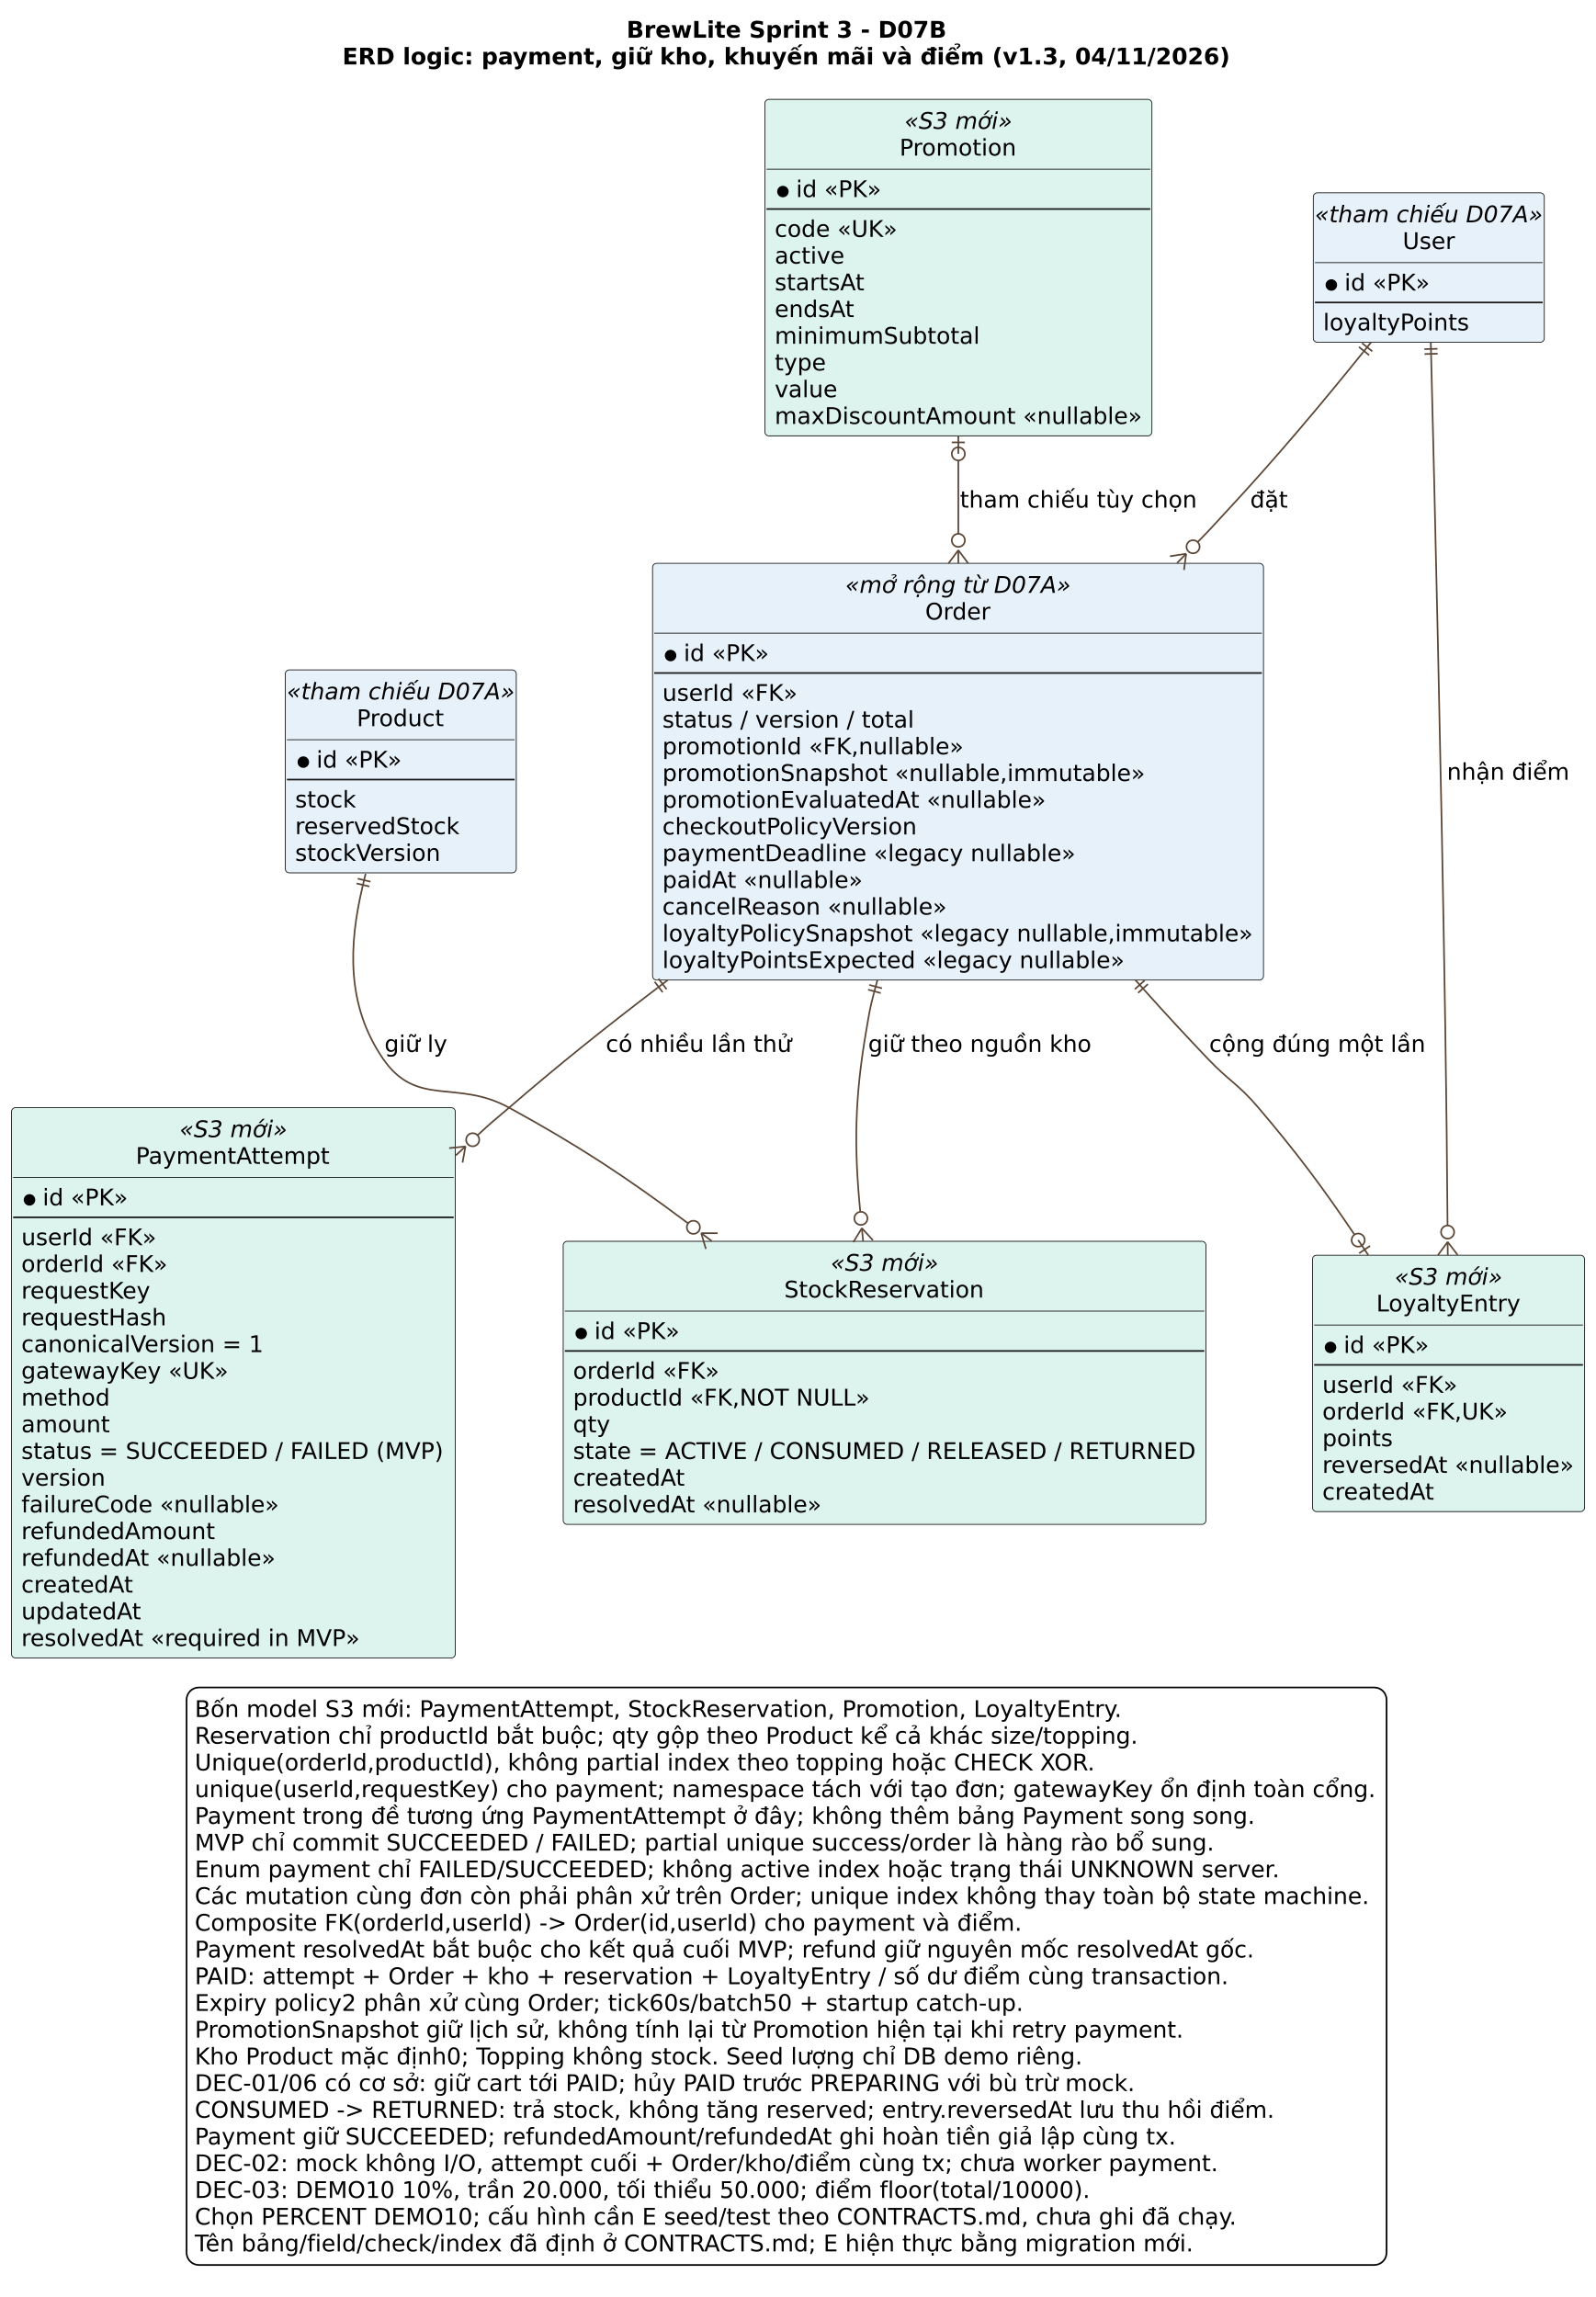
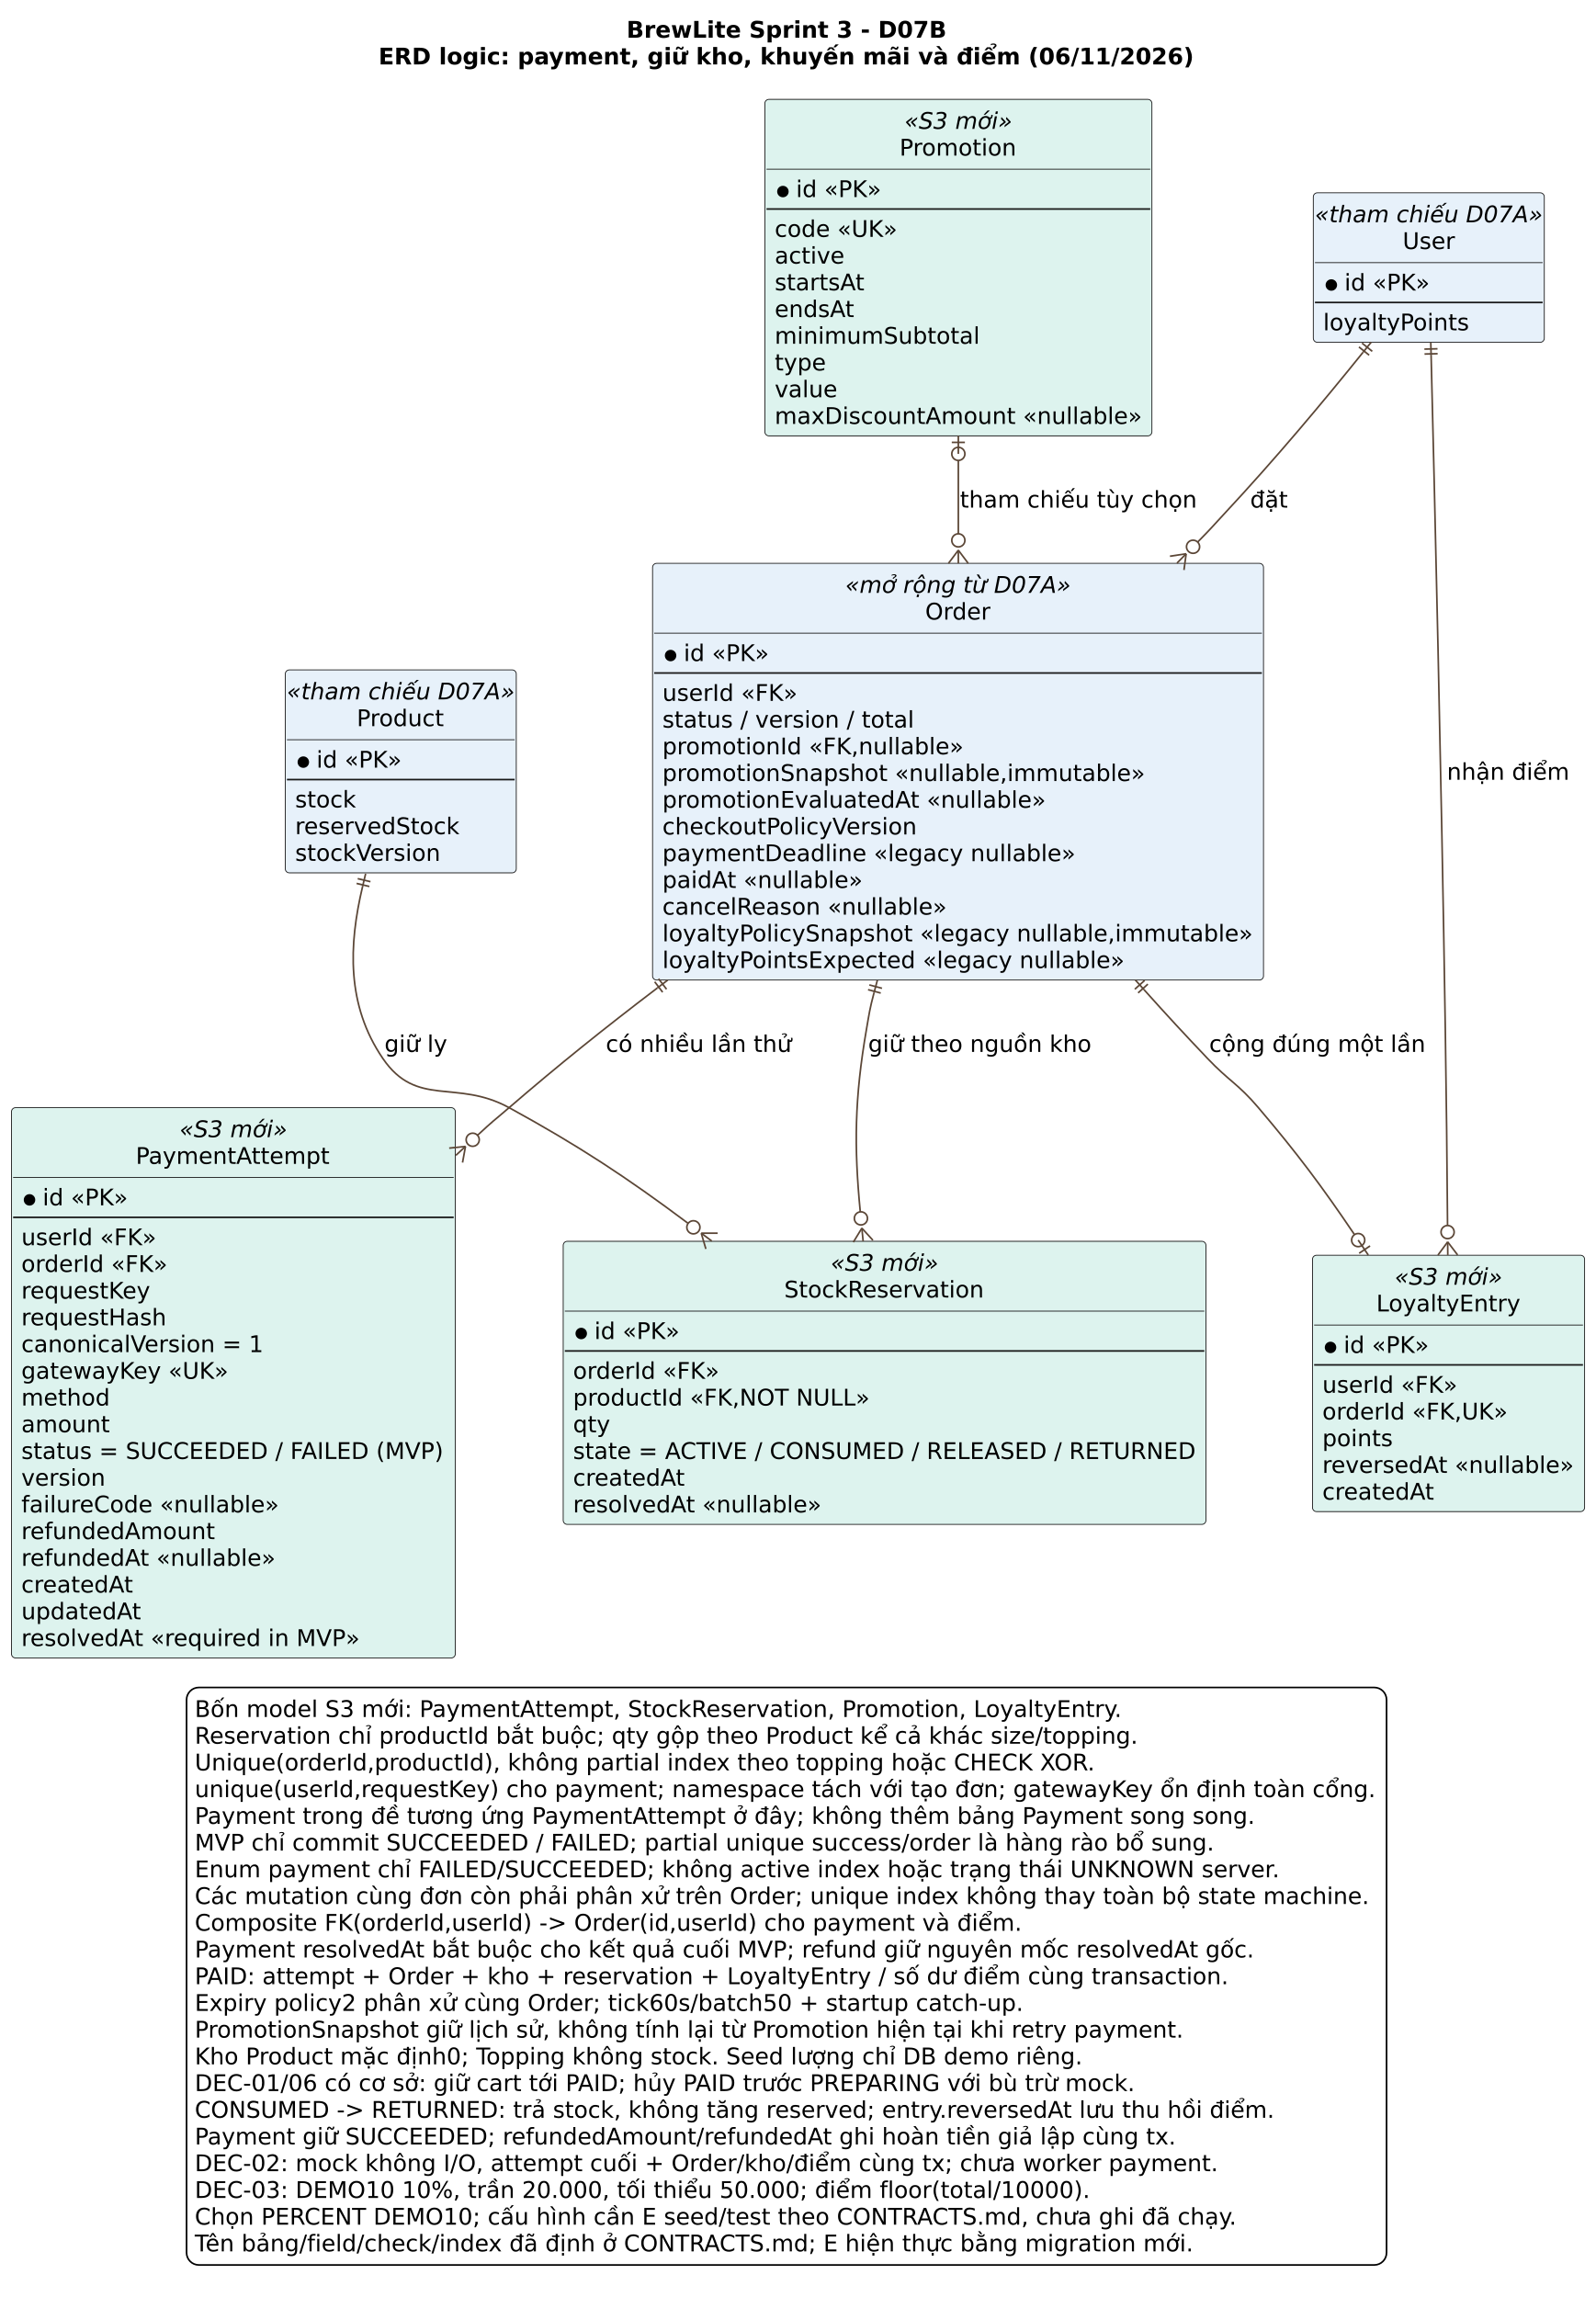
<svg xmlns="http://www.w3.org/2000/svg" contentStyleType="text/css" data-diagram-type="CLASS" height="1401px" preserveAspectRatio="none" style="width:973px;height:1401px;background:#FFFFFF;" version="1.1" viewBox="0 0 973 1401" width="973px" zoomAndPan="magnify">
  <defs />
  <g>
    <text fill="#000000" font-family="DejaVu Sans" font-size="14" font-weight="bold" lengthAdjust="spacing" textLength="195.2" x="382.129" y="22.995">BrewLite Sprint 3 - D07B</text>
-     <text fill="#000000" font-family="DejaVu Sans" font-size="14" font-weight="bold" lengthAdjust="spacing" textLength="541.837" x="208.811" y="39.292">ERD logic: payment, giữ kho, khuyến mãi và điểm (v1.3, 04/11/2026)</text>
+     <text fill="#000000" font-family="DejaVu Sans" font-size="14" font-weight="bold" lengthAdjust="spacing" textLength="497.718" x="230.871" y="39.292">ERD logic: payment, giữ kho, khuyến mãi và điểm (06/11/2026)</text>
    <g class="entity" data-entity="User" data-source-line="133" data-uid="ent0002" id="entity_User">
      <rect fill="#E7F1FA" height="91.188" rx="2.5" ry="2.5" style="stroke:#181818;stroke-width:0.5;" width="140.879" x="801" y="117.594" />
      <text fill="#000000" font-family="DejaVu Sans" font-size="14" font-style="italic" lengthAdjust="spacing" textLength="138.879" x="802" y="135.589">«tham chiếu D07A»</text>
      <text fill="#000000" font-family="DejaVu Sans" font-size="14" lengthAdjust="spacing" textLength="31.91" x="855.484" y="151.886">User</text>
      <line style="stroke:#181818;stroke-width:0.5;" x1="802" x2="940.879" y1="160.188" y2="160.188" />
      <ellipse cx="812" cy="173.836" fill="#000000" rx="3" ry="3" style="stroke:#000000;stroke-width:1;" />
      <text fill="#000000" font-family="DejaVu Sans" font-size="14" lengthAdjust="spacing" textLength="51.98" x="820" y="177.183">id «PK»</text>
      <line style="stroke:#181818;stroke-width:1;" x1="802" x2="940.879" y1="184.484" y2="184.484" />
      <text fill="#000000" font-family="DejaVu Sans" font-size="14" lengthAdjust="spacing" textLength="89.537" x="807" y="201.48">loyaltyPoints</text>
    </g>
    <g class="entity" data-entity="Promotion" data-source-line="138" data-uid="ent0003" id="entity_Promotion">
      <rect fill="#DDF3EE" height="205.266" rx="2.5" ry="2.5" style="stroke:#181818;stroke-width:0.5;" width="236.055" x="466.5" y="60.594" />
      <text fill="#000000" font-family="DejaVu Sans" font-size="14" font-style="italic" lengthAdjust="spacing" textLength="65.618" x="551.718" y="78.589">«S3 mới»</text>
      <text fill="#000000" font-family="DejaVu Sans" font-size="14" lengthAdjust="spacing" textLength="71.784" x="548.635" y="94.886">Promotion</text>
      <line style="stroke:#181818;stroke-width:0.5;" x1="467.5" x2="701.555" y1="103.188" y2="103.188" />
      <ellipse cx="477.5" cy="116.836" fill="#000000" rx="3" ry="3" style="stroke:#000000;stroke-width:1;" />
      <text fill="#000000" font-family="DejaVu Sans" font-size="14" lengthAdjust="spacing" textLength="51.98" x="485.5" y="120.183">id «PK»</text>
      <line style="stroke:#181818;stroke-width:1;" x1="467.5" x2="701.555" y1="127.484" y2="127.484" />
      <text fill="#000000" font-family="DejaVu Sans" font-size="14" lengthAdjust="spacing" textLength="74.772" x="472.5" y="144.48">code «UK»</text>
      <text fill="#000000" font-family="DejaVu Sans" font-size="14" lengthAdjust="spacing" textLength="42.554" x="472.5" y="160.776">active</text>
      <text fill="#000000" font-family="DejaVu Sans" font-size="14" lengthAdjust="spacing" textLength="54.968" x="472.5" y="177.073">startsAt</text>
      <text fill="#000000" font-family="DejaVu Sans" font-size="14" lengthAdjust="spacing" textLength="48.733" x="472.5" y="193.37">endsAt</text>
      <text fill="#000000" font-family="DejaVu Sans" font-size="14" lengthAdjust="spacing" textLength="125.098" x="472.5" y="209.667">minimumSubtotal</text>
      <text fill="#000000" font-family="DejaVu Sans" font-size="14" lengthAdjust="spacing" textLength="31.274" x="472.5" y="225.964">type</text>
      <text fill="#000000" font-family="DejaVu Sans" font-size="14" lengthAdjust="spacing" textLength="38.24" x="472.5" y="242.261">value</text>
      <text fill="#000000" font-family="DejaVu Sans" font-size="14" lengthAdjust="spacing" textLength="224.055" x="472.5" y="258.558">maxDiscountAmount «nullable»</text>
    </g>
    <g class="entity" data-entity="Order" data-source-line="150" data-uid="ent0004" id="entity_Order">
      <rect fill="#E7F1FA" height="254.156" rx="2.5" ry="2.5" style="stroke:#181818;stroke-width:0.5;" width="372.623" x="398" y="343.594" />
      <text fill="#000000" font-family="DejaVu Sans" font-size="14" font-style="italic" lengthAdjust="spacing" textLength="137.45" x="515.586" y="361.589">«mở rộng từ D07A»</text>
      <text fill="#000000" font-family="DejaVu Sans" font-size="14" lengthAdjust="spacing" textLength="40.031" x="564.296" y="377.886">Order</text>
      <line style="stroke:#181818;stroke-width:0.5;" x1="399" x2="769.623" y1="386.188" y2="386.188" />
      <ellipse cx="409" cy="399.836" fill="#000000" rx="3" ry="3" style="stroke:#000000;stroke-width:1;" />
      <text fill="#000000" font-family="DejaVu Sans" font-size="14" lengthAdjust="spacing" textLength="51.98" x="417" y="403.183">id «PK»</text>
      <line style="stroke:#181818;stroke-width:1;" x1="399" x2="769.623" y1="410.484" y2="410.484" />
      <text fill="#000000" font-family="DejaVu Sans" font-size="14" lengthAdjust="spacing" textLength="82.366" x="404" y="427.479">userId «FK»</text>
      <text fill="#000000" font-family="DejaVu Sans" font-size="14" lengthAdjust="spacing" textLength="153.542" x="404" y="443.776">status / version / total</text>
      <text fill="#000000" font-family="DejaVu Sans" font-size="14" lengthAdjust="spacing" textLength="184.003" x="404" y="460.073">promotionId «FK,nullable»</text>
      <text fill="#000000" font-family="DejaVu Sans" font-size="14" lengthAdjust="spacing" textLength="294.697" x="404" y="476.37">promotionSnapshot «nullable,immutable»</text>
      <text fill="#000000" font-family="DejaVu Sans" font-size="14" lengthAdjust="spacing" textLength="234.411" x="404" y="492.667">promotionEvaluatedAt «nullable»</text>
      <text fill="#000000" font-family="DejaVu Sans" font-size="14" lengthAdjust="spacing" textLength="157.254" x="404" y="508.964">checkoutPolicyVersion</text>
      <text fill="#000000" font-family="DejaVu Sans" font-size="14" lengthAdjust="spacing" textLength="251.966" x="404" y="525.261">paymentDeadline «legacy nullable»</text>
      <text fill="#000000" font-family="DejaVu Sans" font-size="14" lengthAdjust="spacing" textLength="122.384" x="404" y="541.558">paidAt «nullable»</text>
      <text fill="#000000" font-family="DejaVu Sans" font-size="14" lengthAdjust="spacing" textLength="174.077" x="404" y="557.855">cancelReason «nullable»</text>
      <text fill="#000000" font-family="DejaVu Sans" font-size="14" lengthAdjust="spacing" textLength="360.623" x="404" y="574.151">loyaltyPolicySnapshot «legacy nullable,immutable»</text>
      <text fill="#000000" font-family="DejaVu Sans" font-size="14" lengthAdjust="spacing" textLength="282.331" x="404" y="590.448">loyaltyPointsExpected «legacy nullable»</text>
    </g>
    <g class="entity" data-entity="Product" data-source-line="165" data-uid="ent0005" id="entity_Product">
      <rect fill="#E7F1FA" height="123.781" rx="2.5" ry="2.5" style="stroke:#181818;stroke-width:0.5;" width="140.879" x="174" y="408.594" />
      <text fill="#000000" font-family="DejaVu Sans" font-size="14" font-style="italic" lengthAdjust="spacing" textLength="138.879" x="175" y="426.589">«tham chiếu D07A»</text>
      <text fill="#000000" font-family="DejaVu Sans" font-size="14" lengthAdjust="spacing" textLength="53.71" x="217.584" y="442.886">Product</text>
      <line style="stroke:#181818;stroke-width:0.5;" x1="175" x2="313.879" y1="451.188" y2="451.188" />
      <ellipse cx="185" cy="464.836" fill="#000000" rx="3" ry="3" style="stroke:#000000;stroke-width:1;" />
      <text fill="#000000" font-family="DejaVu Sans" font-size="14" lengthAdjust="spacing" textLength="51.98" x="193" y="468.183">id «PK»</text>
      <line style="stroke:#181818;stroke-width:1;" x1="175" x2="313.879" y1="475.484" y2="475.484" />
      <text fill="#000000" font-family="DejaVu Sans" font-size="14" lengthAdjust="spacing" textLength="37.153" x="180" y="492.479">stock</text>
      <text fill="#000000" font-family="DejaVu Sans" font-size="14" lengthAdjust="spacing" textLength="100.564" x="180" y="508.776">reservedStock</text>
      <text fill="#000000" font-family="DejaVu Sans" font-size="14" lengthAdjust="spacing" textLength="89.722" x="180" y="525.073">stockVersion</text>
    </g>
    <g class="entity" data-entity="PaymentAttempt" data-source-line="172" data-uid="ent0006" id="entity_PaymentAttempt">
      <rect fill="#DDF3EE" height="335.641" rx="2.5" ry="2.5" style="stroke:#181818;stroke-width:0.5;" width="270.706" x="7" y="675.594" />
      <text fill="#000000" font-family="DejaVu Sans" font-size="14" font-style="italic" lengthAdjust="spacing" textLength="65.618" x="109.544" y="693.589">«S3 mới»</text>
      <text fill="#000000" font-family="DejaVu Sans" font-size="14" lengthAdjust="spacing" textLength="119.103" x="82.802" y="709.886">PaymentAttempt</text>
      <line style="stroke:#181818;stroke-width:0.5;" x1="8" x2="276.706" y1="718.188" y2="718.188" />
      <ellipse cx="18" cy="731.836" fill="#000000" rx="3" ry="3" style="stroke:#000000;stroke-width:1;" />
      <text fill="#000000" font-family="DejaVu Sans" font-size="14" lengthAdjust="spacing" textLength="51.98" x="26" y="735.183">id «PK»</text>
      <line style="stroke:#181818;stroke-width:1;" x1="8" x2="276.706" y1="742.484" y2="742.484" />
      <text fill="#000000" font-family="DejaVu Sans" font-size="14" lengthAdjust="spacing" textLength="82.366" x="13" y="759.48">userId «FK»</text>
      <text fill="#000000" font-family="DejaVu Sans" font-size="14" lengthAdjust="spacing" textLength="89.407" x="13" y="775.776">orderId «FK»</text>
      <text fill="#000000" font-family="DejaVu Sans" font-size="14" lengthAdjust="spacing" textLength="79.605" x="13" y="792.073">requestKey</text>
      <text fill="#000000" font-family="DejaVu Sans" font-size="14" lengthAdjust="spacing" textLength="88.799" x="13" y="808.37">requestHash</text>
      <text fill="#000000" font-family="DejaVu Sans" font-size="14" lengthAdjust="spacing" textLength="148.75" x="13" y="824.667">canonicalVersion = 1</text>
      <text fill="#000000" font-family="DejaVu Sans" font-size="14" lengthAdjust="spacing" textLength="126.971" x="13" y="840.964">gatewayKey «UK»</text>
      <text fill="#000000" font-family="DejaVu Sans" font-size="14" lengthAdjust="spacing" textLength="54.065" x="13" y="857.261">method</text>
      <text fill="#000000" font-family="DejaVu Sans" font-size="14" lengthAdjust="spacing" textLength="54.018" x="13" y="873.558">amount</text>
      <text fill="#000000" font-family="DejaVu Sans" font-size="14" lengthAdjust="spacing" textLength="258.706" x="13" y="889.855">status = SUCCEEDED / FAILED (MVP)</text>
      <text fill="#000000" font-family="DejaVu Sans" font-size="14" lengthAdjust="spacing" textLength="51.276" x="13" y="906.151">version</text>
      <text fill="#000000" font-family="DejaVu Sans" font-size="14" lengthAdjust="spacing" textLength="157.445" x="13" y="922.448">failureCode «nullable»</text>
      <text fill="#000000" font-family="DejaVu Sans" font-size="14" lengthAdjust="spacing" textLength="118.446" x="13" y="938.745">refundedAmount</text>
      <text fill="#000000" font-family="DejaVu Sans" font-size="14" lengthAdjust="spacing" textLength="155.572" x="13" y="955.042">refundedAt «nullable»</text>
      <text fill="#000000" font-family="DejaVu Sans" font-size="14" lengthAdjust="spacing" textLength="68.701" x="13" y="971.339">createdAt</text>
      <text fill="#000000" font-family="DejaVu Sans" font-size="14" lengthAdjust="spacing" textLength="73.281" x="13" y="987.636">updatedAt</text>
      <text fill="#000000" font-family="DejaVu Sans" font-size="14" lengthAdjust="spacing" textLength="207.587" x="13" y="1003.933">resolvedAt «required in MVP»</text>
    </g>
    <g class="entity" data-entity="StockReservation" data-source-line="192" data-uid="ent0007" id="entity_StockReservation">
      <rect fill="#DDF3EE" height="172.672" rx="2.5" ry="2.5" style="stroke:#181818;stroke-width:0.5;" width="392.017" x="343.5" y="757.094" />
      <text fill="#000000" font-family="DejaVu Sans" font-size="14" font-style="italic" lengthAdjust="spacing" textLength="65.618" x="506.699" y="775.089">«S3 mới»</text>
      <text fill="#000000" font-family="DejaVu Sans" font-size="14" lengthAdjust="spacing" textLength="122.432" x="478.293" y="791.386">StockReservation</text>
      <line style="stroke:#181818;stroke-width:0.5;" x1="344.5" x2="734.517" y1="799.688" y2="799.688" />
      <ellipse cx="354.5" cy="813.336" fill="#000000" rx="3" ry="3" style="stroke:#000000;stroke-width:1;" />
      <text fill="#000000" font-family="DejaVu Sans" font-size="14" lengthAdjust="spacing" textLength="51.98" x="362.5" y="816.683">id «PK»</text>
      <line style="stroke:#181818;stroke-width:1;" x1="344.5" x2="734.517" y1="823.984" y2="823.984" />
      <text fill="#000000" font-family="DejaVu Sans" font-size="14" lengthAdjust="spacing" textLength="89.407" x="349.5" y="840.98">orderId «FK»</text>
      <text fill="#000000" font-family="DejaVu Sans" font-size="14" lengthAdjust="spacing" textLength="181.248" x="349.5" y="857.276">productId «FK,NOT NULL»</text>
      <text fill="#000000" font-family="DejaVu Sans" font-size="14" lengthAdjust="spacing" textLength="22.661" x="349.5" y="873.573">qty</text>
      <text fill="#000000" font-family="DejaVu Sans" font-size="14" lengthAdjust="spacing" textLength="380.017" x="349.5" y="889.87">state = ACTIVE / CONSUMED / RELEASED / RETURNED</text>
      <text fill="#000000" font-family="DejaVu Sans" font-size="14" lengthAdjust="spacing" textLength="68.701" x="349.5" y="906.167">createdAt</text>
      <text fill="#000000" font-family="DejaVu Sans" font-size="14" lengthAdjust="spacing" textLength="152.045" x="349.5" y="922.464">resolvedAt «nullable»</text>
    </g>
    <g class="entity" data-entity="LoyaltyEntry" data-source-line="202" data-uid="ent0008" id="entity_LoyaltyEntry">
      <rect fill="#DDF3EE" height="156.375" rx="2.5" ry="2.5" style="stroke:#181818;stroke-width:0.5;" width="165.959" x="800.5" y="765.594" />
      <text fill="#000000" font-family="DejaVu Sans" font-size="14" font-style="italic" lengthAdjust="spacing" textLength="65.618" x="850.67" y="783.589">«S3 mới»</text>
      <text fill="#000000" font-family="DejaVu Sans" font-size="14" lengthAdjust="spacing" textLength="88.143" x="839.408" y="799.886">LoyaltyEntry</text>
      <line style="stroke:#181818;stroke-width:0.5;" x1="801.5" x2="965.459" y1="808.188" y2="808.188" />
      <ellipse cx="811.5" cy="821.836" fill="#000000" rx="3" ry="3" style="stroke:#000000;stroke-width:1;" />
      <text fill="#000000" font-family="DejaVu Sans" font-size="14" lengthAdjust="spacing" textLength="51.98" x="819.5" y="825.183">id «PK»</text>
      <line style="stroke:#181818;stroke-width:1;" x1="801.5" x2="965.459" y1="832.484" y2="832.484" />
      <text fill="#000000" font-family="DejaVu Sans" font-size="14" lengthAdjust="spacing" textLength="82.366" x="806.5" y="849.48">userId «FK»</text>
      <text fill="#000000" font-family="DejaVu Sans" font-size="14" lengthAdjust="spacing" textLength="113.285" x="806.5" y="865.776">orderId «FK,UK»</text>
      <text fill="#000000" font-family="DejaVu Sans" font-size="14" lengthAdjust="spacing" textLength="42.998" x="806.5" y="882.073">points</text>
      <text fill="#000000" font-family="DejaVu Sans" font-size="14" lengthAdjust="spacing" textLength="153.959" x="806.5" y="898.37">reversedAt «nullable»</text>
      <text fill="#000000" font-family="DejaVu Sans" font-size="14" lengthAdjust="spacing" textLength="68.701" x="806.5" y="914.667">createdAt</text>
    </g>
    <g class="link" data-entity-1="User" data-entity-2="Order" data-source-line="211" data-uid="lnk9" id="link_User_Order">
      <path codeLine="211" d="M831.321,214.894 C806.911,245.194 778.22,279.564 746.5,313.594 C737.31,323.444 740.278,320.637 730.458,330.627" fill="none" id="User-Order" style="stroke:#5B4636;stroke-width:1;" />
      <line style="stroke:#5B4636;stroke-width:1;" x1="830.716" x2="836.946" y1="209.269" y2="214.288" />
      <line style="stroke:#5B4636;stroke-width:1;" x1="828.834" x2="835.063" y1="211.606" y2="216.624" />
      <line style="stroke:#5B4636;stroke-width:1;" x1="831.321" x2="836.34" y1="214.894" y2="208.664" />
      <line style="stroke:#5B4636;stroke-width:1;" x1="723.448" x2="722.119" y1="337.759" y2="347.67" />
      <line style="stroke:#5B4636;stroke-width:1;" x1="723.448" x2="713.561" y1="337.759" y2="339.258" />
      <line style="stroke:#5B4636;stroke-width:1;" x1="723.448" x2="717.84" y1="337.759" y2="343.464" />
      <ellipse cx="727.654" cy="333.48" fill="none" rx="4" ry="4" style="stroke:#5B4636;stroke-width:1;" />
      <text fill="#000000" font-family="DejaVu Sans" font-size="14" lengthAdjust="spacing" textLength="22.955" x="762.5" y="309.589">đặt</text>
    </g>
    <g class="link" data-entity-1="Promotion" data-entity-2="Order" data-source-line="212" data-uid="lnk10" id="link_Promotion_Order">
      <path codeLine="212" d="M584.5,280.824 C584.5,305.734 584.5,299.684 584.5,325.574" fill="none" id="Promotion-Order" style="stroke:#5B4636;stroke-width:1;" />
      <line style="stroke:#5B4636;stroke-width:1;" x1="584.5" x2="584.5" y1="276.824" y2="265.824" />
      <ellipse cx="584.5" cy="276.824" fill="none" rx="4" ry="4" style="stroke:#5B4636;stroke-width:1;" />
      <line style="stroke:#5B4636;stroke-width:1;" x1="580.5" x2="588.5" y1="269.824" y2="269.824" />
      <line style="stroke:#5B4636;stroke-width:1;" x1="584.5" x2="590.5" y1="335.574" y2="343.574" />
      <line style="stroke:#5B4636;stroke-width:1;" x1="584.5" x2="578.5" y1="335.574" y2="343.574" />
      <line style="stroke:#5B4636;stroke-width:1;" x1="584.5" x2="584.5" y1="335.574" y2="343.574" />
      <ellipse cx="584.5" cy="329.574" fill="none" rx="4" ry="4" style="stroke:#5B4636;stroke-width:1;" />
      <text fill="#000000" font-family="DejaVu Sans" font-size="14" lengthAdjust="spacing" textLength="144.532" x="585.5" y="309.589">tham chiếu tùy chọn</text>
    </g>
    <g class="link" data-entity-1="Order" data-entity-2="PaymentAttempt" data-source-line="213" data-uid="lnk11" id="link_Order_PaymentAttempt">
      <path codeLine="213" d="M400.924,602.589 C368.094,627.579 340.94,649.364 310.5,675.594 C299.75,684.854 302.057,682.423 291.237,692.443" fill="none" id="Order-PaymentAttempt" style="stroke:#5B4636;stroke-width:1;" />
      <line style="stroke:#5B4636;stroke-width:1;" x1="401.684" x2="406.53" y1="596.984" y2="603.349" />
      <line style="stroke:#5B4636;stroke-width:1;" x1="399.297" x2="404.143" y1="598.801" y2="605.166" />
      <line style="stroke:#5B4636;stroke-width:1;" x1="400.924" x2="407.29" y1="602.589" y2="597.744" />
      <line style="stroke:#5B4636;stroke-width:1;" x1="283.9" x2="282.107" y1="699.238" y2="709.076" />
      <line style="stroke:#5B4636;stroke-width:1;" x1="283.9" x2="273.953" y1="699.238" y2="700.271" />
      <line style="stroke:#5B4636;stroke-width:1;" x1="283.9" x2="278.03" y1="699.238" y2="704.674" />
      <ellipse cx="288.302" cy="695.161" fill="none" rx="4" ry="4" style="stroke:#5B4636;stroke-width:1;" />
      <text fill="#000000" font-family="DejaVu Sans" font-size="14" lengthAdjust="spacing" textLength="113.312" x="369.5" y="641.589">có nhiều lần thử</text>
    </g>
    <g class="link" data-entity-1="Order" data-entity-2="StockReservation" data-source-line="214" data-uid="lnk12" id="link_Order_StockReservation">
      <path codeLine="214" d="M533.046,605.626 C530.406,615.566 530.2,617.814 528.5,627.594 C521.15,669.844 520.854,699.498 524.694,739.138" fill="none" id="Order-StockReservation" style="stroke:#5B4636;stroke-width:1;" />
      <line style="stroke:#5B4636;stroke-width:1;" x1="530.207" x2="537.939" y1="600.733" y2="602.787" />
      <line style="stroke:#5B4636;stroke-width:1;" x1="529.437" x2="537.169" y1="603.632" y2="605.686" />
      <line style="stroke:#5B4636;stroke-width:1;" x1="533.046" x2="535.1" y1="605.626" y2="597.894" />
      <line style="stroke:#5B4636;stroke-width:1;" x1="525.659" x2="532.402" y1="749.091" y2="756.475" />
      <line style="stroke:#5B4636;stroke-width:1;" x1="525.659" x2="520.458" y1="749.091" y2="757.632" />
      <line style="stroke:#5B4636;stroke-width:1;" x1="525.659" x2="526.43" y1="749.091" y2="757.054" />
      <ellipse cx="525.08" cy="743.119" fill="none" rx="4" ry="4" style="stroke:#5B4636;stroke-width:1;" />
      <text fill="#000000" font-family="DejaVu Sans" font-size="14" lengthAdjust="spacing" textLength="136.158" x="529.5" y="641.589">giữ theo nguồn kho</text>
    </g>
    <g class="link" data-entity-1="Product" data-entity-2="StockReservation" data-source-line="215" data-uid="lnk13" id="link_Product_StockReservation">
      <path codeLine="215" d="M221.14,540.727 C212.63,576.527 211.29,613.114 233.5,645.594 C254.23,675.914 278.28,657.964 310.5,675.594 C352.91,698.804 382.08,718.007 419.7,746.167" fill="none" id="Product-StockReservation" style="stroke:#5B4636;stroke-width:1;" />
      <line style="stroke:#5B4636;stroke-width:1;" x1="218.173" x2="225.957" y1="535.91" y2="537.76" />
      <line style="stroke:#5B4636;stroke-width:1;" x1="217.48" x2="225.263" y1="538.829" y2="540.679" />
      <line style="stroke:#5B4636;stroke-width:1;" x1="221.14" x2="222.99" y1="540.727" y2="532.944" />
      <line style="stroke:#5B4636;stroke-width:1;" x1="427.705" x2="437.705" y1="752.16" y2="752.15" />
      <line style="stroke:#5B4636;stroke-width:1;" x1="427.705" x2="430.514" y1="752.16" y2="761.757" />
      <line style="stroke:#5B4636;stroke-width:1;" x1="427.705" x2="434.11" y1="752.16" y2="756.954" />
      <ellipse cx="422.902" cy="748.564" fill="none" rx="4" ry="4" style="stroke:#5B4636;stroke-width:1;" />
      <text fill="#000000" font-family="DejaVu Sans" font-size="14" lengthAdjust="spacing" textLength="38.274" x="234.5" y="641.589">giữ ly</text>
    </g>
    <g class="link" data-entity-1="Order" data-entity-2="LoyaltyEntry" data-source-line="216" data-uid="lnk14" id="link_Order_LoyaltyEntry">
      <path codeLine="216" d="M697.778,603.663 C712.378,619.963 721.99,630.324 736.5,645.594 C749.71,659.494 755.08,660.984 767.5,675.594 C791.28,703.564 806.489,723.941 826.129,753.04" fill="none" id="Order-LoyaltyEntry" style="stroke:#5B4636;stroke-width:1;" />
      <line style="stroke:#5B4636;stroke-width:1;" x1="692.129" x2="698.088" y1="603.352" y2="598.014" />
      <line style="stroke:#5B4636;stroke-width:1;" x1="694.131" x2="700.09" y1="605.587" y2="600.249" />
      <line style="stroke:#5B4636;stroke-width:1;" x1="697.778" x2="692.44" y1="603.663" y2="597.704" />
      <line style="stroke:#5B4636;stroke-width:1;" x1="828.366" x2="834.52" y1="756.356" y2="765.474" />
      <ellipse cx="828.366" cy="756.356" fill="none" rx="4" ry="4" style="stroke:#5B4636;stroke-width:1;" />
      <line style="stroke:#5B4636;stroke-width:1;" x1="835.598" x2="828.967" y1="759.92" y2="764.396" />
      <text fill="#000000" font-family="DejaVu Sans" font-size="14" lengthAdjust="spacing" textLength="131.927" x="737.5" y="641.589">cộng đúng một lần</text>
    </g>
    <g class="link" data-entity-1="User" data-entity-2="LoyaltyEntry" data-source-line="217" data-uid="lnk15" id="link_User_LoyaltyEntry">
      <path codeLine="217" d="M872.851,216.831 C874.931,299.521 879.13,473.884 881.5,627.594 C882.21,673.314 882.549,706.514 882.869,747.474" fill="none" id="User-LoyaltyEntry" style="stroke:#5B4636;stroke-width:1;" />
      <line style="stroke:#5B4636;stroke-width:1;" x1="868.752" x2="876.749" y1="212.933" y2="212.732" />
      <line style="stroke:#5B4636;stroke-width:1;" x1="868.827" x2="876.825" y1="215.932" y2="215.731" />
      <line style="stroke:#5B4636;stroke-width:1;" x1="872.851" x2="872.65" y1="216.831" y2="208.834" />
      <line style="stroke:#5B4636;stroke-width:1;" x1="882.947" x2="889.01" y1="757.474" y2="765.427" />
      <line style="stroke:#5B4636;stroke-width:1;" x1="882.947" x2="877.01" y1="757.474" y2="765.521" />
      <line style="stroke:#5B4636;stroke-width:1;" x1="882.947" x2="883.01" y1="757.474" y2="765.474" />
      <ellipse cx="882.901" cy="751.474" fill="none" rx="4" ry="4" style="stroke:#5B4636;stroke-width:1;" />
      <text fill="#000000" font-family="DejaVu Sans" font-size="14" lengthAdjust="spacing" textLength="74.676" x="882.5" y="475.589">nhận điểm</text>
    </g>
    <rect fill="none" height="352.234" rx="7.5" ry="7.5" style="stroke:#000000;stroke-width:1;" width="731.889" x="113.785" y="1029.234" />
    <text fill="#000000" font-family="DejaVu Sans" font-size="14" lengthAdjust="spacing" textLength="569.652" x="118.785" y="1047.229">Bốn model S3 mới: PaymentAttempt, StockReservation, Promotion, LoyaltyEntry.</text>
    <text fill="#000000" font-family="DejaVu Sans" font-size="14" lengthAdjust="spacing" textLength="576.707" x="118.785" y="1063.526">Reservation chỉ productId bắt buộc; qty gộp theo Product kể cả khác size/topping.</text>
    <text fill="#000000" font-family="DejaVu Sans" font-size="14" lengthAdjust="spacing" textLength="551.12" x="118.785" y="1079.823">Unique(orderId,productId), không partial index theo topping hoặc CHECK XOR.</text>
    <text fill="#000000" font-family="DejaVu Sans" font-size="14" lengthAdjust="spacing" textLength="721.889" x="118.785" y="1096.12">unique(userId,requestKey) cho payment; namespace tách với tạo đơn; gatewayKey ổn định toàn cổng.</text>
    <text fill="#000000" font-family="DejaVu Sans" font-size="14" lengthAdjust="spacing" textLength="649.052" x="118.785" y="1112.417">Payment trong đề tương ứng PaymentAttempt ở đây; không thêm bảng Payment song song.</text>
    <text fill="#000000" font-family="DejaVu Sans" font-size="14" lengthAdjust="spacing" textLength="623.273" x="118.785" y="1128.714">MVP chỉ commit SUCCEEDED / FAILED; partial unique success/order là hàng rào bổ sung.</text>
    <text fill="#000000" font-family="DejaVu Sans" font-size="14" lengthAdjust="spacing" textLength="664.419" x="118.785" y="1145.011">Enum payment chỉ FAILED/SUCCEEDED; không active index hoặc trạng thái UNKNOWN server.</text>
    <text fill="#000000" font-family="DejaVu Sans" font-size="14" lengthAdjust="spacing" textLength="717.097" x="118.785" y="1161.308">Các mutation cùng đơn còn phải phân xử trên Order; unique index không thay toàn bộ state machine.</text>
    <text fill="#000000" font-family="DejaVu Sans" font-size="14" lengthAdjust="spacing" textLength="504.978" x="118.785" y="1177.604">Composite FK(orderId,userId) -&gt; Order(id,userId) cho payment và điểm.</text>
    <text fill="#000000" font-family="DejaVu Sans" font-size="14" lengthAdjust="spacing" textLength="648.149" x="118.785" y="1193.901">Payment resolvedAt bắt buộc cho kết quả cuối MVP; refund giữ nguyên mốc resolvedAt gốc.</text>
    <text fill="#000000" font-family="DejaVu Sans" font-size="14" lengthAdjust="spacing" textLength="632.167" x="118.785" y="1210.198">PAID: attempt + Order + kho + reservation + LoyaltyEntry / số dư điểm cùng transaction.</text>
    <text fill="#000000" font-family="DejaVu Sans" font-size="14" lengthAdjust="spacing" textLength="505.613" x="118.785" y="1226.495">Expiry policy2 phân xử cùng Order; tick60s/batch50 + startup catch-up.</text>
    <text fill="#000000" font-family="DejaVu Sans" font-size="14" lengthAdjust="spacing" textLength="604.427" x="118.785" y="1242.792">PromotionSnapshot giữ lịch sử, không tính lại từ Promotion hiện tại khi retry payment.</text>
    <text fill="#000000" font-family="DejaVu Sans" font-size="14" lengthAdjust="spacing" textLength="544.346" x="118.785" y="1259.089">Kho Product mặc định0; Topping không stock. Seed lượng chỉ DB demo riêng.</text>
    <text fill="#000000" font-family="DejaVu Sans" font-size="14" lengthAdjust="spacing" textLength="576.044" x="118.785" y="1275.386">DEC-01/06 có cơ sở: giữ cart tới PAID; hủy PAID trước PREPARING với bù trừ mock.</text>
    <text fill="#000000" font-family="DejaVu Sans" font-size="14" lengthAdjust="spacing" textLength="661.329" x="118.785" y="1291.683">CONSUMED -&gt; RETURNED: trả stock, không tăng reserved; entry.reversedAt lưu thu hồi điểm.</text>
    <text fill="#000000" font-family="DejaVu Sans" font-size="14" lengthAdjust="spacing" textLength="599.901" x="118.785" y="1307.979">Payment giữ SUCCEEDED; refundedAmount/refundedAt ghi hoàn tiền giả lập cùng tx.</text>
    <text fill="#000000" font-family="DejaVu Sans" font-size="14" lengthAdjust="spacing" textLength="624.9" x="118.785" y="1324.276">DEC-02: mock không I/O, attempt cuối + Order/kho/điểm cùng tx; chưa worker payment.</text>
    <text fill="#000000" font-family="DejaVu Sans" font-size="14" lengthAdjust="spacing" textLength="546.034" x="118.785" y="1340.573">DEC-03: DEMO10 10%, trần 20.000, tối thiểu 50.000; điểm floor(total/10000).</text>
    <text fill="#000000" font-family="DejaVu Sans" font-size="14" lengthAdjust="spacing" textLength="638.846" x="118.785" y="1356.87">Chọn PERCENT DEMO10; cấu hình cần E seed/test theo CONTRACTS.md, chưa ghi đã chạy.</text>
    <text fill="#000000" font-family="DejaVu Sans" font-size="14" lengthAdjust="spacing" textLength="612.056" x="118.785" y="1373.167">Tên bảng/field/check/index đã định ở CONTRACTS.md; E hiện thực bằng migration mới.</text>
  </g>
</svg>
